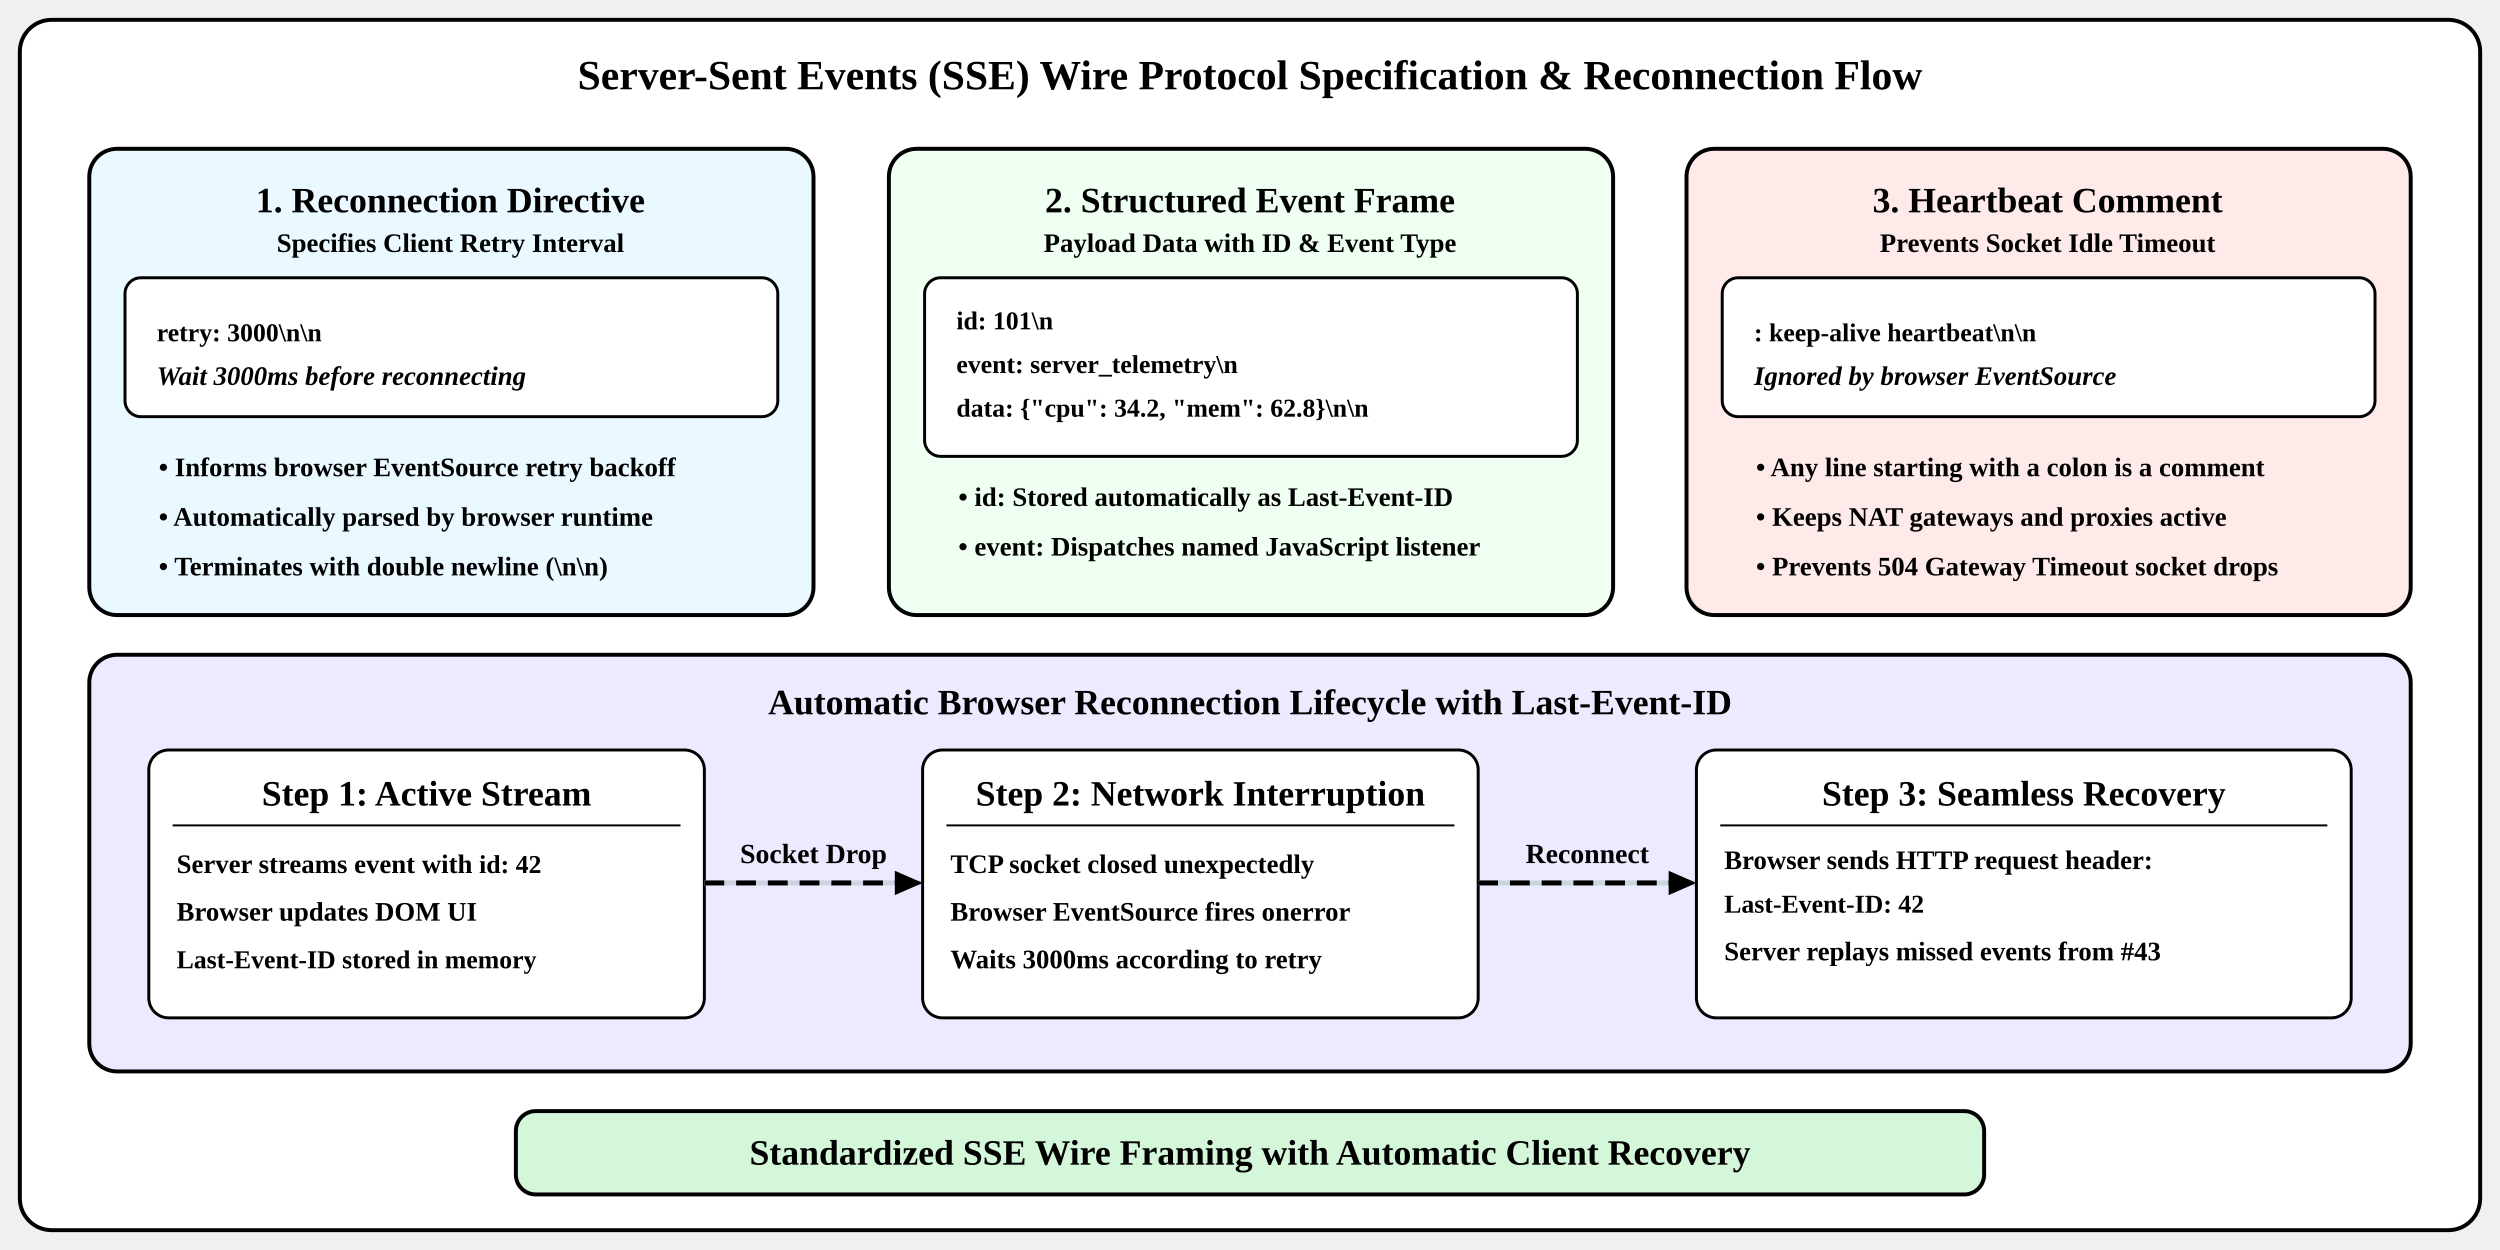
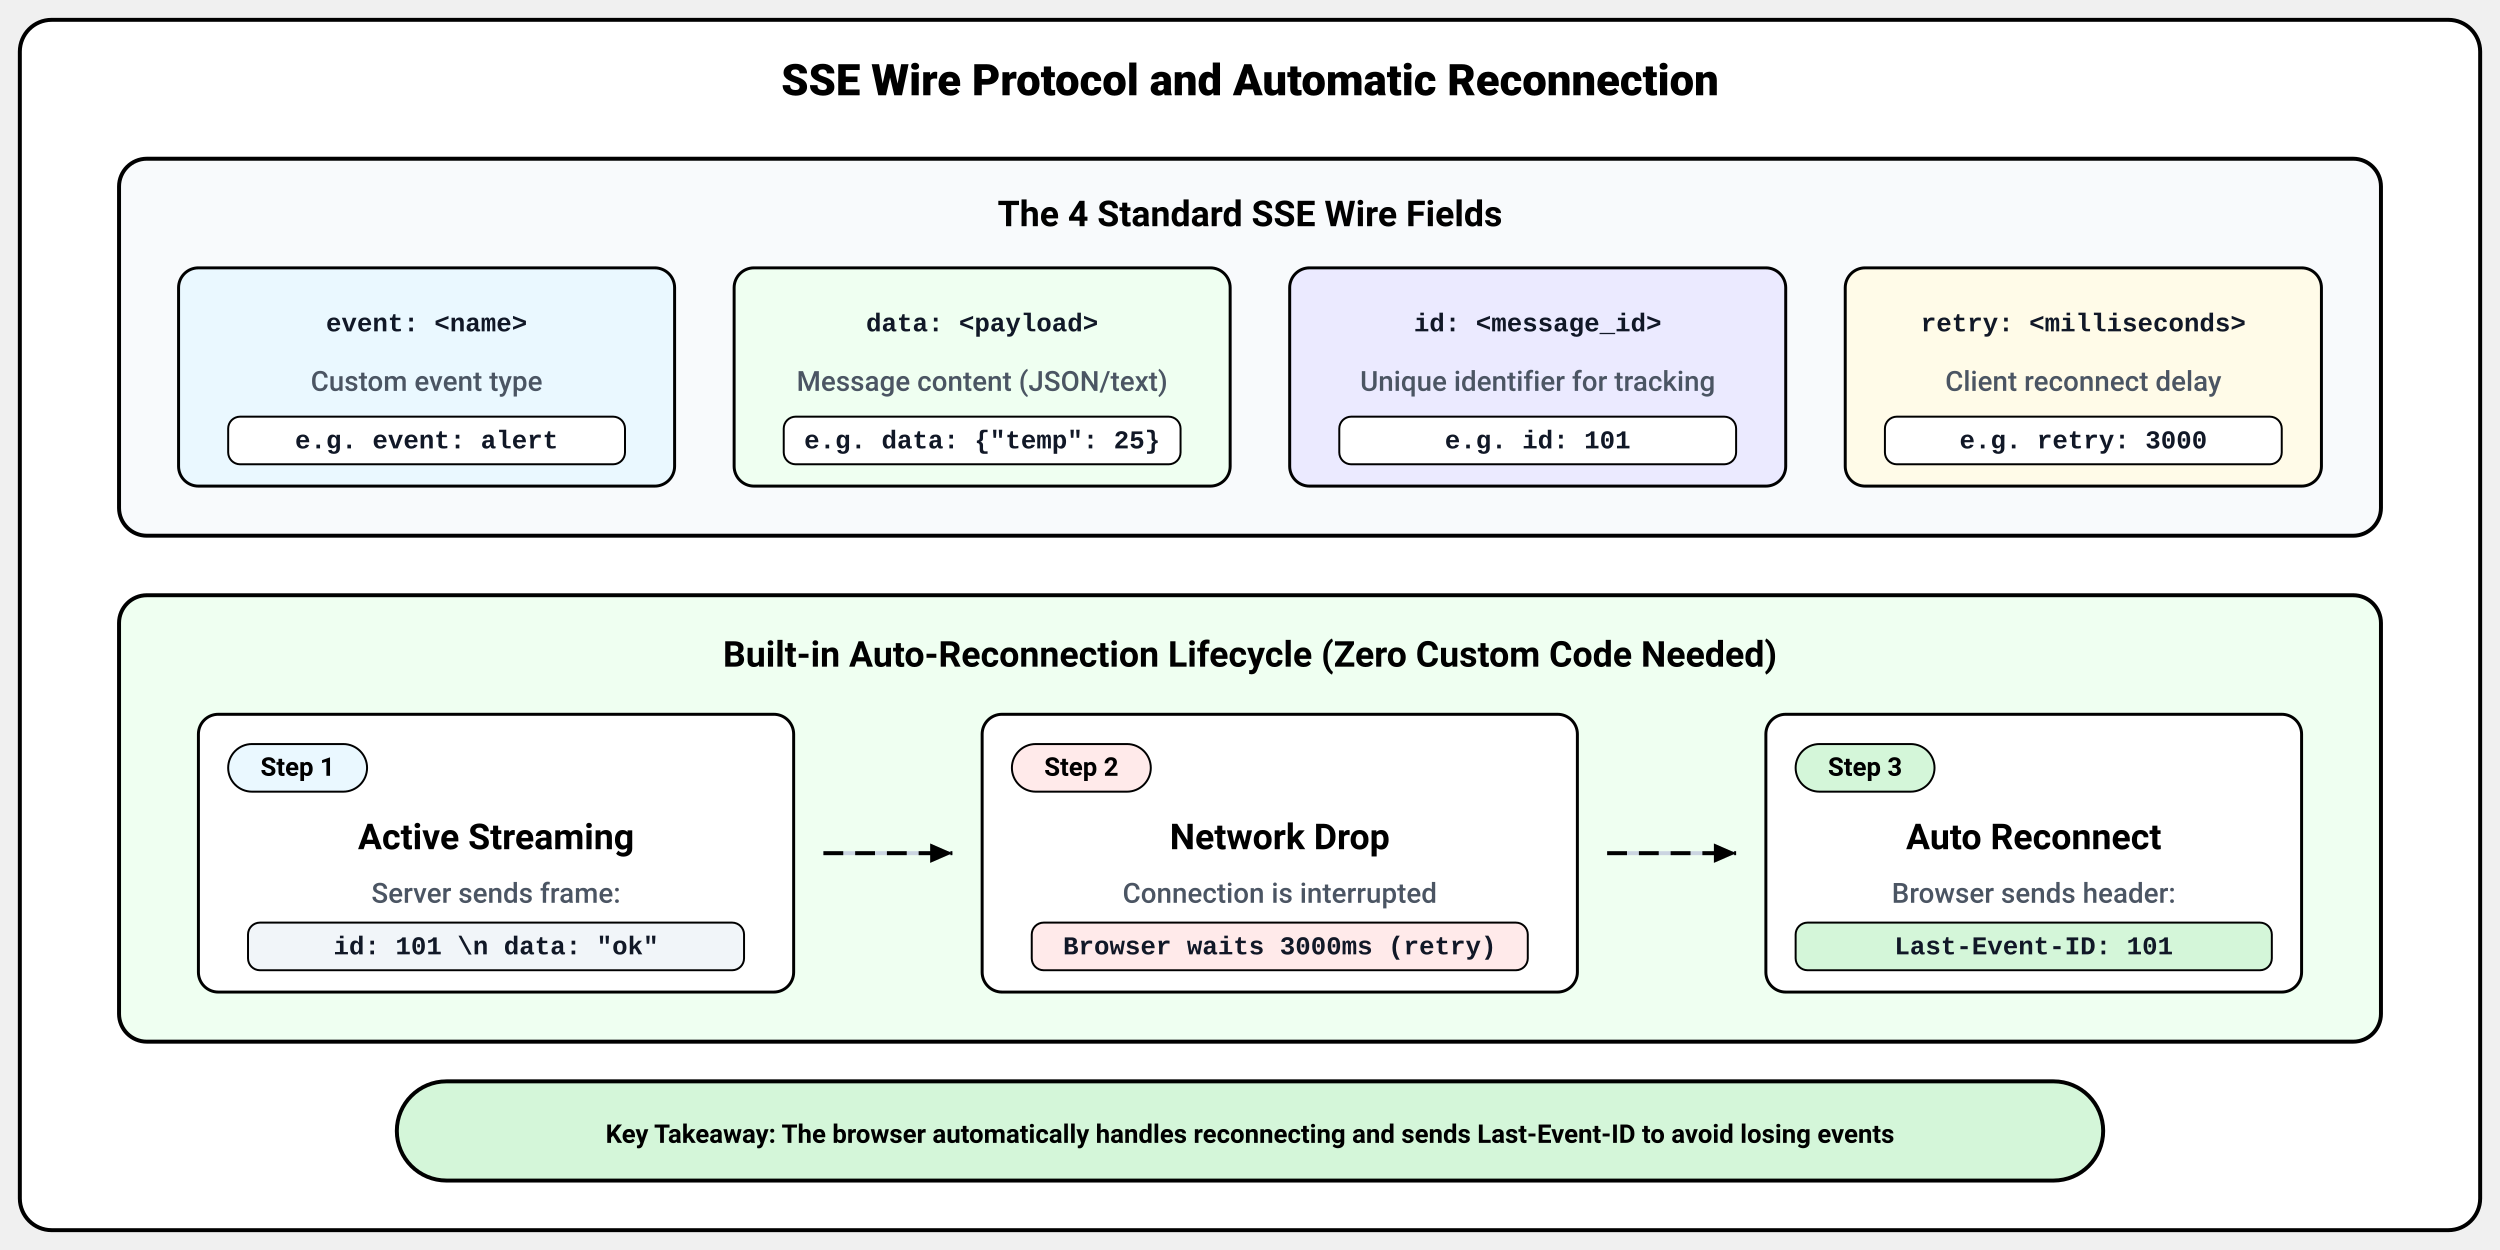
- <svg xmlns="http://www.w3.org/2000/svg" viewBox="0 0 1260 630">
+ <svg xmlns="http://www.w3.org/2000/svg" viewBox="0 0 1260 630" width="100%">
  <defs>
    <style>
-       .txt-title { font-family: "Times New Roman", Times, serif; font-size: 21px; font-weight: 800; fill: #000000; }
-       .txt-node-title { font-family: "Times New Roman", Times, serif; font-size: 18px; font-weight: 800; fill: #000000; }
-       .txt-node-sub { font-family: "Times New Roman", Times, serif; font-size: 13.5px; font-weight: 600; fill: #000000; }
-       .txt-node-code { font-family: "Times New Roman", Times, serif; font-size: 13px; font-weight: 700; fill: #000000; }
-       .txt-arrow-label { font-family: "Times New Roman", Times, serif; font-size: 14px; font-weight: 800; fill: #000000; }
+       .txt-title { font-family: -apple-system, BlinkMacSystemFont, "Segoe UI", Roboto, Helvetica, Arial, sans-serif; font-size: 22px; font-weight: 800; fill: #000000; }
+       .txt-node-title { font-family: -apple-system, BlinkMacSystemFont, "Segoe UI", Roboto, Helvetica, Arial, sans-serif; font-size: 18px; font-weight: 700; fill: #000000; }
+       .txt-node-sub { font-family: -apple-system, BlinkMacSystemFont, "Segoe UI", Roboto, Helvetica, Arial, sans-serif; font-size: 14px; font-weight: 500; fill: #4b5563; }
+       .txt-node-code { font-family: "SFMono-Regular", Consolas, "Liberation Mono", Menlo, monospace; font-size: 13px; font-weight: 700; fill: #111827; }
+       .txt-badge { font-family: -apple-system, BlinkMacSystemFont, "Segoe UI", Roboto, Helvetica, Arial, sans-serif; font-size: 13px; font-weight: 700; fill: #000000; }

      @keyframes flow-dash {
        from { stroke-dashoffset: 0; }
        to { stroke-dashoffset: -32; }
      }
      .anim-flow {
        stroke-dasharray: 10 6;
        animation: flow-dash 1.2s linear infinite;
      }
    </style>
    <marker id="arrow" viewBox="0 0 10 10" refX="8" refY="5" markerWidth="7" markerHeight="7" orient="auto">
      <path d="M 0 1.5 L 8 5 L 0 8.5 z" fill="#000000" />
    </marker>
  </defs>
  <rect x="10" y="10" width="1240" height="610" rx="16" fill="#ffffff" stroke="#000000" stroke-width="2" />
-   <text x="630" y="45" class="txt-title" text-anchor="middle">Server-Sent Events (SSE) Wire Protocol Specification &amp; Reconnection Flow</text>
-   <g transform="translate(45, 75)">
-     <rect width="365" height="235" rx="14" fill="#eaf8ff" stroke="#000000" stroke-width="2" />
-     <text x="182" y="32" class="txt-node-title" text-anchor="middle">1. Reconnection Directive</text>
-     <text x="182" y="52" class="txt-node-sub" text-anchor="middle">Specifies Client Retry Interval</text>
-     <g transform="translate(18, 65)">
-       <rect width="329" height="70" rx="8" fill="#ffffff" stroke="#000000" stroke-width="1.5" />
-       <text x="16" y="32" class="txt-node-code">retry: 3000\n\n</text>
-       <text x="16" y="54" class="txt-node-sub" font-style="italic">Wait 3000ms before reconnecting</text>
+   <text x="630" y="48" class="txt-title" text-anchor="middle">SSE Wire Protocol and Automatic Reconnection</text>
+   <g transform="translate(60, 80)">
+     <rect width="1140" height="190" rx="14" fill="#f8fafc" stroke="#000000" stroke-width="2" />
+     <text x="570" y="34" class="txt-node-title" text-anchor="middle">The 4 Standard SSE Wire Fields</text>
+     <g transform="translate(30, 55)">
+       <rect width="250" height="110" rx="10" fill="#eaf8ff" stroke="#000000" stroke-width="1.5" />
+       <text x="125" y="32" class="txt-node-code" font-size="16" text-anchor="middle">event: &lt;name&gt;</text>
+       <text x="125" y="62" class="txt-node-sub" text-anchor="middle">Custom event type</text>
+       <rect x="25" y="75" width="200" height="24" rx="6" fill="#ffffff" stroke="#000000" stroke-width="1" />
+       <text x="125" y="91" class="txt-node-code" font-size="11" text-anchor="middle">e.g. event: alert</text>
    </g>
-     <text x="35" y="165" class="txt-node-sub">• Informs browser EventSource retry backoff</text>
-     <text x="35" y="190" class="txt-node-sub">• Automatically parsed by browser runtime</text>
-     <text x="35" y="215" class="txt-node-sub">• Terminates with double newline (\n\n)</text>
-   </g>
-   <g transform="translate(448, 75)">
-     <rect width="365" height="235" rx="14" fill="#effff1" stroke="#000000" stroke-width="2" />
-     <text x="182" y="32" class="txt-node-title" text-anchor="middle">2. Structured Event Frame</text>
-     <text x="182" y="52" class="txt-node-sub" text-anchor="middle">Payload Data with ID &amp; Event Type</text>
-     <g transform="translate(18, 65)">
-       <rect width="329" height="90" rx="8" fill="#ffffff" stroke="#000000" stroke-width="1.5" />
-       <text x="16" y="26" class="txt-node-code">id: 101\n</text>
-       <text x="16" y="48" class="txt-node-code">event: server_telemetry\n</text>
-       <text x="16" y="70" class="txt-node-code">data: {"cpu": 34.2, "mem": 62.8}\n\n</text>
+     <g transform="translate(310, 55)">
+       <rect width="250" height="110" rx="10" fill="#effff1" stroke="#000000" stroke-width="1.5" />
+       <text x="125" y="32" class="txt-node-code" font-size="16" text-anchor="middle">data: &lt;payload&gt;</text>
+       <text x="125" y="62" class="txt-node-sub" text-anchor="middle">Message content (JSON/text)</text>
+       <rect x="25" y="75" width="200" height="24" rx="6" fill="#ffffff" stroke="#000000" stroke-width="1" />
+       <text x="125" y="91" class="txt-node-code" font-size="11" text-anchor="middle">e.g. data: {"temp": 25}</text>
    </g>
-     <text x="35" y="180" class="txt-node-sub">• id: Stored automatically as Last-Event-ID</text>
-     <text x="35" y="205" class="txt-node-sub">• event: Dispatches named JavaScript listener</text>
-   </g>
-   <g transform="translate(850, 75)">
-     <rect width="365" height="235" rx="14" fill="#ffeaea" stroke="#000000" stroke-width="2" />
-     <text x="182" y="32" class="txt-node-title" text-anchor="middle">3. Heartbeat Comment</text>
-     <text x="182" y="52" class="txt-node-sub" text-anchor="middle">Prevents Socket Idle Timeout</text>
-     <g transform="translate(18, 65)">
-       <rect width="329" height="70" rx="8" fill="#ffffff" stroke="#000000" stroke-width="1.5" />
-       <text x="16" y="32" class="txt-node-code">: keep-alive heartbeat\n\n</text>
-       <text x="16" y="54" class="txt-node-sub" font-style="italic">Ignored by browser EventSource</text>
+     <g transform="translate(590, 55)">
+       <rect width="250" height="110" rx="10" fill="#ebeaff" stroke="#000000" stroke-width="1.5" />
+       <text x="125" y="32" class="txt-node-code" font-size="16" text-anchor="middle">id: &lt;message_id&gt;</text>
+       <text x="125" y="62" class="txt-node-sub" text-anchor="middle">Unique identifier for tracking</text>
+       <rect x="25" y="75" width="200" height="24" rx="6" fill="#ffffff" stroke="#000000" stroke-width="1" />
+       <text x="125" y="91" class="txt-node-code" font-size="11" text-anchor="middle">e.g. id: 101</text>
    </g>
-     <text x="35" y="165" class="txt-node-sub">• Any line starting with a colon is a comment</text>
-     <text x="35" y="190" class="txt-node-sub">• Keeps NAT gateways and proxies active</text>
-     <text x="35" y="215" class="txt-node-sub">• Prevents 504 Gateway Timeout socket drops</text>
-   </g>
-   <g transform="translate(45, 330)">
-     <rect width="1170" height="210" rx="14" fill="#ebeaff" stroke="#000000" stroke-width="2" />
-     <text x="585" y="30" class="txt-node-title" text-anchor="middle">Automatic Browser Reconnection Lifecycle with Last-Event-ID</text>
-     <g transform="translate(30, 48)">
-       <rect width="280" height="135" rx="10" fill="#ffffff" stroke="#000000" stroke-width="1.5" />
-       <text x="140" y="28" class="txt-node-title" font-size="16" text-anchor="middle">Step 1: Active Stream</text>
-       <line x1="12" y1="38" x2="268" y2="38" stroke="#000000" stroke-width="1" />
-       <text x="14" y="62" class="txt-node-sub">Server streams event with <tspan class="txt-node-code">id: 42</tspan>
-       </text>
-       <text x="14" y="86" class="txt-node-sub">Browser updates DOM UI</text>
-       <text x="14" y="110" class="txt-node-code">Last-Event-ID stored in memory</text>
-     </g>
-     <path d="M 310 115 L 420 115" fill="none" stroke="#cbd5e1" stroke-width="2.5" />
-     <path d="M 310 115 L 420 115" fill="none" stroke="#000000" stroke-width="2.5" class="anim-flow" marker-end="url(#arrow)">
-       <animate attributeName="stroke-dashoffset" from="0" to="-32" dur="1.2s" repeatCount="indefinite" />
-     </path>
-     <text x="365" y="105" class="txt-arrow-label" text-anchor="middle">Socket Drop</text>
-     <g transform="translate(420, 48)">
-       <rect width="280" height="135" rx="10" fill="#ffffff" stroke="#000000" stroke-width="1.5" />
-       <text x="140" y="28" class="txt-node-title" font-size="16" text-anchor="middle">Step 2: Network Interruption</text>
-       <line x1="12" y1="38" x2="268" y2="38" stroke="#000000" stroke-width="1" />
-       <text x="14" y="62" class="txt-node-sub">TCP socket closed unexpectedly</text>
-       <text x="14" y="86" class="txt-node-sub">Browser EventSource fires onerror</text>
-       <text x="14" y="110" class="txt-node-sub">Waits 3000ms according to retry</text>
-     </g>
-     <path d="M 700 115 L 810 115" fill="none" stroke="#cbd5e1" stroke-width="2.5" />
-     <path d="M 700 115 L 810 115" fill="none" stroke="#000000" stroke-width="2.5" class="anim-flow" marker-end="url(#arrow)">
-       <animate attributeName="stroke-dashoffset" from="0" to="-32" dur="1.2s" repeatCount="indefinite" />
-     </path>
-     <text x="755" y="105" class="txt-arrow-label" text-anchor="middle">Reconnect</text>
-     <g transform="translate(810, 48)">
-       <rect width="330" height="135" rx="10" fill="#ffffff" stroke="#000000" stroke-width="1.5" />
-       <text x="165" y="28" class="txt-node-title" font-size="16" text-anchor="middle">Step 3: Seamless Recovery</text>
-       <line x1="12" y1="38" x2="318" y2="38" stroke="#000000" stroke-width="1" />
-       <text x="14" y="60" class="txt-node-sub">Browser sends HTTP request header:</text>
-       <text x="14" y="82" class="txt-node-code">Last-Event-ID: 42</text>
-       <text x="14" y="106" class="txt-node-sub">Server replays missed events from #43</text>
+     <g transform="translate(870, 55)">
+       <rect width="240" height="110" rx="10" fill="#fffbe8" stroke="#000000" stroke-width="1.5" />
+       <text x="120" y="32" class="txt-node-code" font-size="16" text-anchor="middle">retry: &lt;milliseconds&gt;</text>
+       <text x="120" y="62" class="txt-node-sub" text-anchor="middle">Client reconnect delay</text>
+       <rect x="20" y="75" width="200" height="24" rx="6" fill="#ffffff" stroke="#000000" stroke-width="1" />
+       <text x="120" y="91" class="txt-node-code" font-size="11" text-anchor="middle">e.g. retry: 3000</text>
    </g>
  </g>
-   <g transform="translate(260, 560)">
-     <rect width="740" height="42" rx="10" fill="#d4f6d9" stroke="#000000" stroke-width="2" />
-     <text x="370" y="27" class="txt-node-title" font-size="16" text-anchor="middle">Standardized SSE Wire Framing with Automatic Client Recovery</text>
+   <g transform="translate(60, 300)">
+     <rect width="1140" height="225" rx="14" fill="#effff1" stroke="#000000" stroke-width="2" />
+     <text x="570" y="36" class="txt-node-title" text-anchor="middle">Built-in Auto-Reconnection Lifecycle (Zero Custom Code Needed)</text>
+     <g transform="translate(40, 60)">
+       <rect width="300" height="140" rx="10" fill="#ffffff" stroke="#000000" stroke-width="1.5" />
+       <rect x="15" y="15" width="70" height="24" rx="12" fill="#eaf8ff" stroke="#000000" stroke-width="1" />
+       <text x="50" y="31" class="txt-badge" font-size="12" text-anchor="middle">Step 1</text>
+       <text x="150" y="68" class="txt-node-title" font-size="16" text-anchor="middle">Active Streaming</text>
+       <text x="150" y="95" class="txt-node-sub" text-anchor="middle">Server sends frame:</text>
+       <rect x="25" y="105" width="250" height="24" rx="6" fill="#f1f5f9" stroke="#000000" stroke-width="1" />
+       <text x="150" y="121" class="txt-node-code" font-size="11" text-anchor="middle">id: 101 \n data: "ok"</text>
+     </g>
+     <path d="M 355 130 L 420 130" fill="none" stroke="#cbd5e1" stroke-width="2" />
+     <path d="M 355 130 L 420 130" fill="none" stroke="#000000" stroke-width="2" class="anim-flow" marker-end="url(#arrow)" />
+     <g transform="translate(435, 60)">
+       <rect width="300" height="140" rx="10" fill="#ffffff" stroke="#000000" stroke-width="1.5" />
+       <rect x="15" y="15" width="70" height="24" rx="12" fill="#ffeaea" stroke="#000000" stroke-width="1" />
+       <text x="50" y="31" class="txt-badge" font-size="12" text-anchor="middle">Step 2</text>
+       <text x="150" y="68" class="txt-node-title" font-size="16" text-anchor="middle">Network Drop</text>
+       <text x="150" y="95" class="txt-node-sub" text-anchor="middle">Connection is interrupted</text>
+       <rect x="25" y="105" width="250" height="24" rx="6" fill="#ffeaea" stroke="#000000" stroke-width="1" />
+       <text x="150" y="121" class="txt-node-code" font-size="11" text-anchor="middle">Browser waits 3000ms (retry)</text>
+     </g>
+     <path d="M 750 130 L 815 130" fill="none" stroke="#cbd5e1" stroke-width="2" />
+     <path d="M 750 130 L 815 130" fill="none" stroke="#000000" stroke-width="2" class="anim-flow" marker-end="url(#arrow)" />
+     <g transform="translate(830, 60)">
+       <rect width="270" height="140" rx="10" fill="#ffffff" stroke="#000000" stroke-width="1.5" />
+       <rect x="15" y="15" width="70" height="24" rx="12" fill="#d4f6d9" stroke="#000000" stroke-width="1" />
+       <text x="50" y="31" class="txt-badge" font-size="12" text-anchor="middle">Step 3</text>
+       <text x="135" y="68" class="txt-node-title" font-size="16" text-anchor="middle">Auto Reconnect</text>
+       <text x="135" y="95" class="txt-node-sub" text-anchor="middle">Browser sends header:</text>
+       <rect x="15" y="105" width="240" height="24" rx="6" fill="#d4f6d9" stroke="#000000" stroke-width="1" />
+       <text x="135" y="121" class="txt-node-code" font-size="11" text-anchor="middle">Last-Event-ID: 101</text>
+     </g>
+   </g>
+   <g transform="translate(200, 545)">
+     <rect width="860" height="50" rx="25" fill="#d4f6d9" stroke="#000000" stroke-width="2" />
+     <text x="430" y="31" class="txt-badge" font-size="15" text-anchor="middle">Key Takeaway: The browser automatically handles reconnecting and sends Last-Event-ID to avoid losing events</text>
  </g>
</svg>
